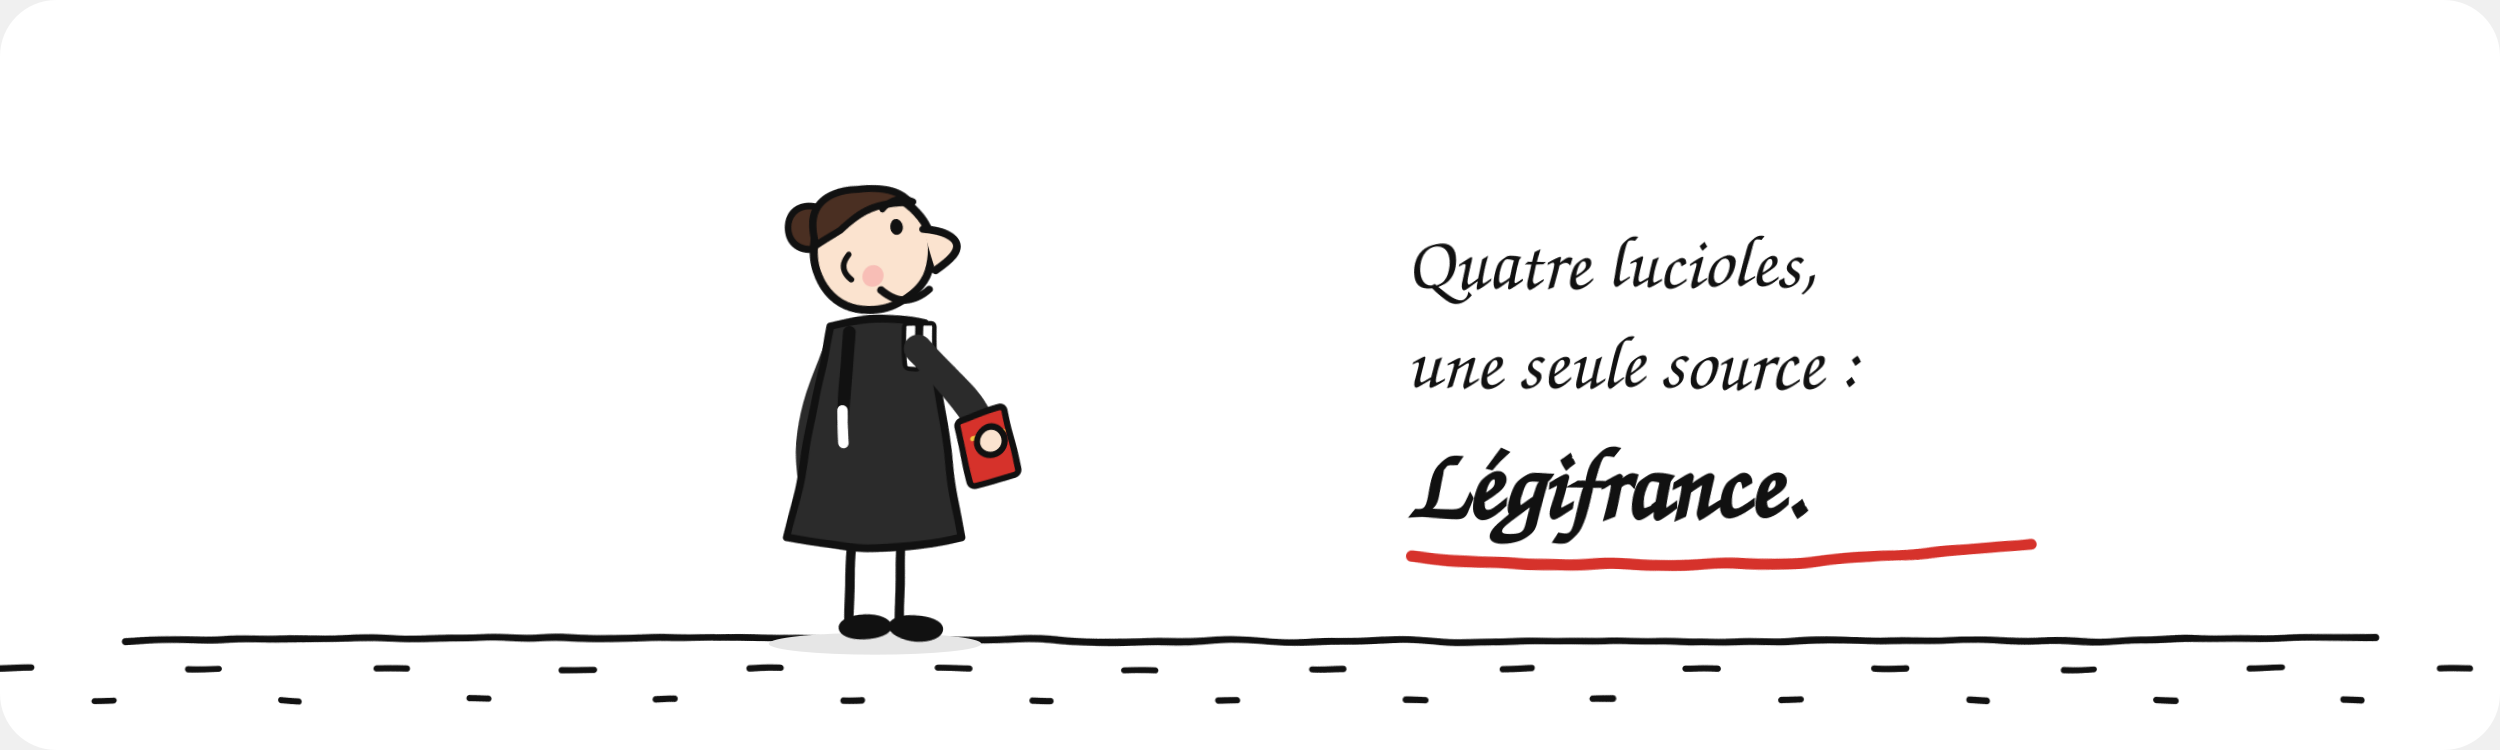
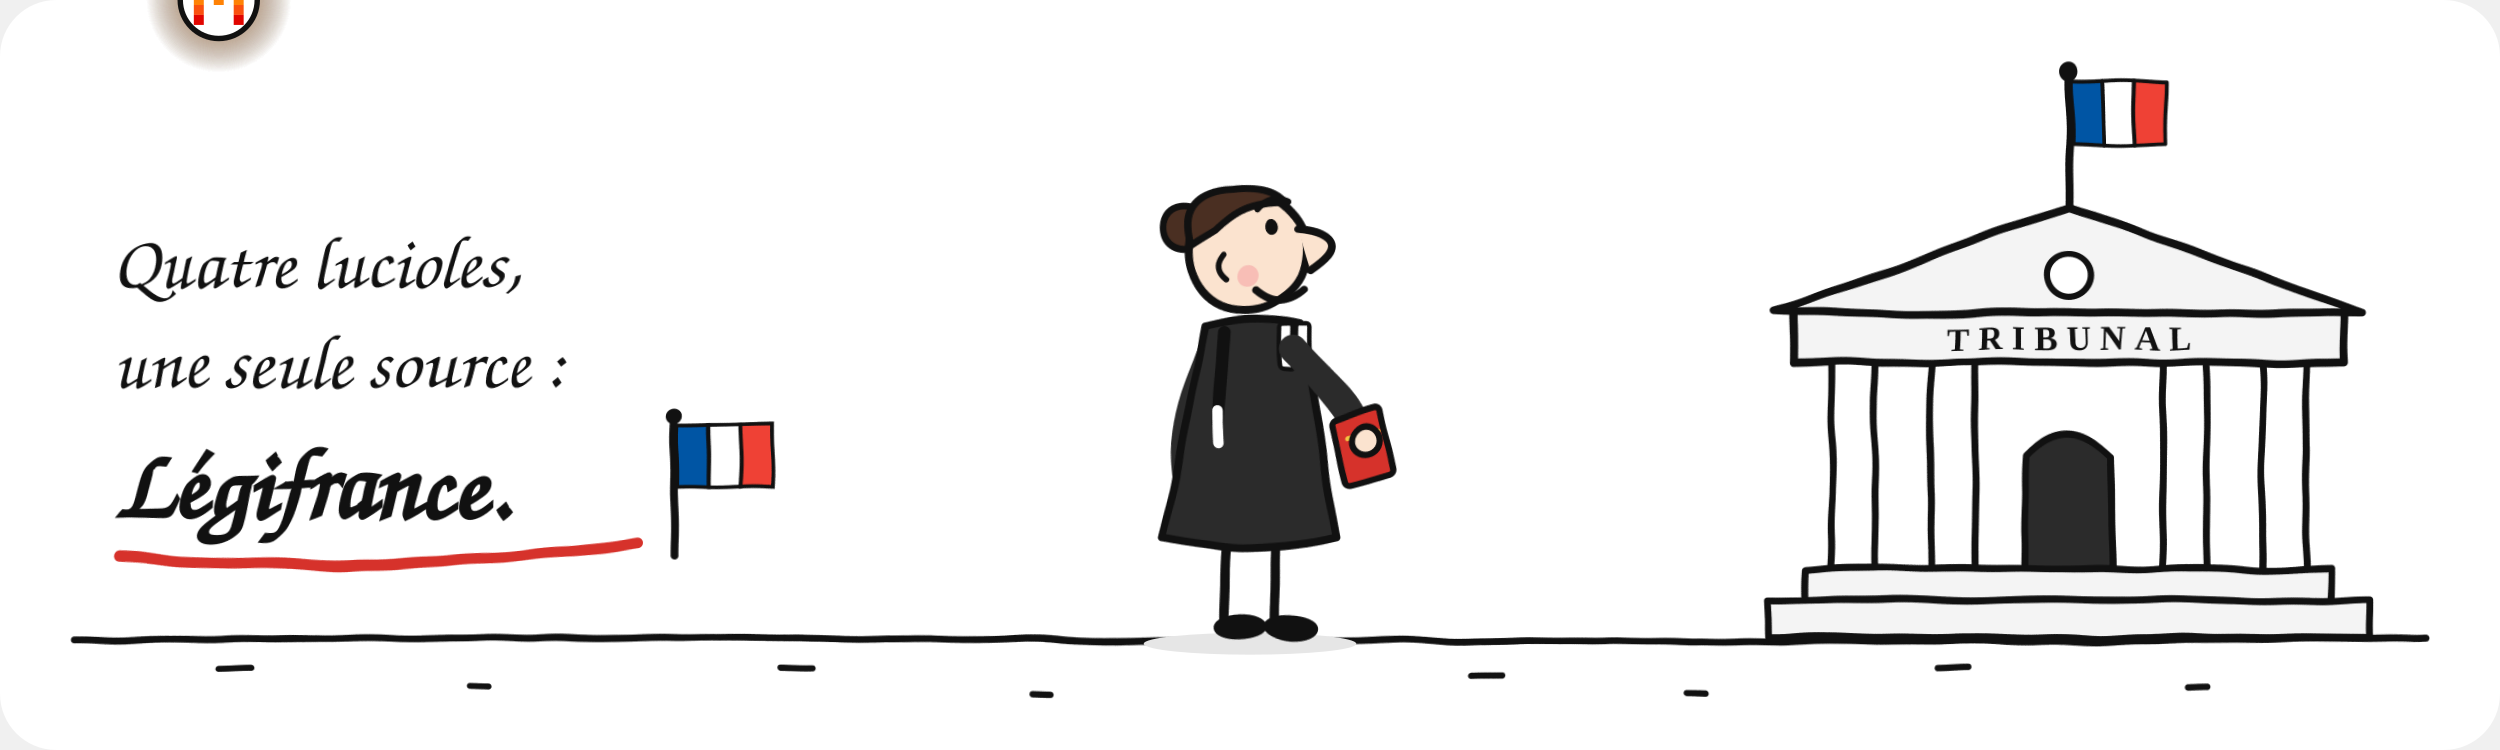
<svg xmlns="http://www.w3.org/2000/svg" viewBox="0 0 800 240" width="800" height="240" role="img" aria-labelledby="t d">
  <defs>
    <clipPath id="card">
      <rect width="800" height="240" rx="18" />
    </clipPath>
    <filter id="ink" x="-10%" y="-10%" width="120%" height="120%">
      <feTurbulence type="fractalNoise" baseFrequency="0.035" numOctaves="2" seed="1" result="n">
        <animate attributeName="seed" values="1;4;7" dur="0.36s" calcMode="discrete" repeatCount="indefinite" />
      </feTurbulence>
      <feDisplacementMap in="SourceGraphic" in2="n" scale="2.6" xChannelSelector="R" yChannelSelector="G" />
    </filter>
    <radialGradient id="glowClaude">
      <stop offset="0" stop-color="#D97757" stop-opacity="0.6" />
      <stop offset="1" stop-color="#D97757" stop-opacity="0" />
    </radialGradient>
    <radialGradient id="glowGpt">
      <stop offset="0" stop-color="#10A37F" stop-opacity="0.55" />
      <stop offset="1" stop-color="#10A37F" stop-opacity="0" />
    </radialGradient>
    <radialGradient id="glowGemini">
      <stop offset="0" stop-color="#6E7CF0" stop-opacity="0.6" />
      <stop offset="1" stop-color="#6E7CF0" stop-opacity="0" />
    </radialGradient>
    <radialGradient id="glowMistral">
      <stop offset="0" stop-color="#FF8205" stop-opacity="0.6" />
      <stop offset="1" stop-color="#FF8205" stop-opacity="0" />
    </radialGradient>
    <linearGradient id="geminiFill" x1="0" y1="1" x2="1" y2="0">
      <stop offset="0" stop-color="#4285F4" />
      <stop offset="0.6" stop-color="#9B72CB" />
      <stop offset="1" stop-color="#D96570" />
    </linearGradient>
+     <g id="flag">
+       <g stroke="#111" stroke-width="1.2">
+         <rect x="0" y="0" width="10" height="20" fill="#0055A4" />
+         <rect x="10" y="0" width="10" height="20" fill="#ffffff" />
+         <rect x="20" y="0" width="10" height="20" fill="#EF4135" />
+         <animateTransform attributeName="transform" type="skewY" values="0;-7;0;6;0" dur="1.6s" repeatCount="indefinite" />
+       </g>
+     </g>
    <g id="wings" stroke="#111" stroke-width="1.2">
      <ellipse cx="-5" cy="-11" rx="3.2" ry="5" fill="#ffffff" fill-opacity="0.85">
        <animate attributeName="ry" values="5;1.6;5" dur="0.12s" repeatCount="indefinite" />
      </ellipse>
      <ellipse cx="5" cy="-11" rx="3.2" ry="5" fill="#ffffff" fill-opacity="0.85">
        <animate attributeName="ry" values="5;1.6;5" dur="0.12s" repeatCount="indefinite" />
      </ellipse>
      <circle cx="0" cy="-9" r="2.6" fill="#111" />
      <path d="M-1 -11 l-3 -5 M1 -11 l3 -5" fill="none" />
    </g>
    <g id="ff-claude">
      <circle r="16" fill="url(#glowClaude)">
        <animate attributeName="r" values="13;18;13" dur="1.4s" repeatCount="indefinite" />
      </circle>
      <use href="#wings" />
      <circle r="8" fill="#ffffff" stroke="#111" stroke-width="1.2" />
      <path d="M2 0L7 0M1.62 1.18L5.66 4.11M0.62 1.9L2.16 6.66M-0.62 1.9L-2.16 6.66M-1.62 1.18L-5.66 4.11M-2 0L-7 0M-1.62 -1.18L-5.66 -4.11M-0.62 -1.9L-2.16 -6.66M0.62 -1.9L2.16 -6.66M1.62 -1.18L5.66 -4.11" stroke="#D97757" stroke-width="2.2" stroke-linecap="round" />
    </g>
    <g id="ff-gpt">
      <circle r="16" fill="url(#glowGpt)">
        <animate attributeName="r" values="13;18;13" dur="1.7s" repeatCount="indefinite" />
      </circle>
      <use href="#wings" />
      <circle r="8" fill="#ffffff" stroke="#111" stroke-width="1.2" />
      <g fill="none" stroke="#111" stroke-width="1.3">
        <ellipse cx="0" cy="-2.6" rx="2" ry="4.2" />
        <ellipse cx="0" cy="-2.6" rx="2" ry="4.2" transform="rotate(60)" />
        <ellipse cx="0" cy="-2.6" rx="2" ry="4.2" transform="rotate(120)" />
        <ellipse cx="0" cy="-2.6" rx="2" ry="4.2" transform="rotate(180)" />
        <ellipse cx="0" cy="-2.6" rx="2" ry="4.2" transform="rotate(240)" />
        <ellipse cx="0" cy="-2.6" rx="2" ry="4.2" transform="rotate(300)" />
      </g>
    </g>
    <g id="ff-gemini">
      <circle r="16" fill="url(#glowGemini)">
        <animate attributeName="r" values="13;18;13" dur="1.2s" repeatCount="indefinite" />
      </circle>
      <use href="#wings" />
      <circle r="8" fill="#ffffff" stroke="#111" stroke-width="1.2" />
      <path d="M0 -7 C0.8 -1.8 1.8 -0.8 7 0 C1.8 0.8 0.8 1.8 0 7 C-0.8 1.8 -1.8 0.8 -7 0 C-1.8 -0.8 -0.8 -1.8 0 -7 Z" fill="url(#geminiFill)" />
    </g>
    <g id="ff-mistral">
      <circle r="16" fill="url(#glowMistral)">
        <animate attributeName="r" values="13;18;13" dur="1.5s" repeatCount="indefinite" />
      </circle>
      <use href="#wings" />
      <circle r="8.5" fill="#ffffff" stroke="#111" stroke-width="1.2" />
      <g transform="translate(-5.5 -5.5)">
        <rect x="0" y="0" width="2.2" height="2.2" fill="#FFD800" />
        <rect x="8.8" y="0" width="2.2" height="2.2" fill="#FFD800" />
        <rect x="0" y="2.2" width="2.2" height="2.2" fill="#FFAF00" />
        <rect x="2.2" y="2.2" width="2.2" height="2.2" fill="#FFAF00" />
        <rect x="6.6" y="2.2" width="2.2" height="2.2" fill="#FFAF00" />
        <rect x="8.8" y="2.2" width="2.2" height="2.2" fill="#FFAF00" />
        <rect x="0" y="4.4" width="2.2" height="2.2" fill="#FF8205" />
        <rect x="4.4" y="4.4" width="2.2" height="2.2" fill="#FF8205" />
        <rect x="8.8" y="4.4" width="2.2" height="2.2" fill="#FF8205" />
        <rect x="0" y="6.6" width="2.2" height="2.2" fill="#FA500F" />
        <rect x="8.8" y="6.6" width="2.2" height="2.2" fill="#FA500F" />
        <rect x="0" y="8.8" width="2.2" height="2.2" fill="#E10500" />
        <rect x="8.8" y="8.8" width="2.2" height="2.2" fill="#E10500" />
      </g>
    </g>
  </defs>
  <g clip-path="url(#card)">
    <rect width="800" height="240" fill="#ffffff" />
    <g filter="url(#ink)" stroke="#111" stroke-linecap="round" fill="none">
-       <path d="M40 205 C220 202 420 208 760 204" stroke-width="2.2" />
-       <g stroke-width="2">
-         <path d="M0 214h10M60 214h10M120 214h10M180 214h10M240 214h10M300 214h10M360 214h10M420 214h10M480 214h10M540 214h10M600 214h10M660 214h10M720 214h10M780 214h10M840 214h10" />
-         <path d="M30 224h6M90 224h6M150 224h6M210 224h6M270 224h6M330 224h6M390 224h6M450 224h6M510 224h6M570 224h6M630 224h6M690 224h6M750 224h6M810 224h6" />
-         <animateTransform attributeName="transform" type="translate" values="0 0;-60 0" dur="0.9s" repeatCount="indefinite" />
-       </g>
-     </g>
-     <g transform="translate(-50 0)">
+       <path d="M24 205 C220 202 520 208 776 204" stroke-width="2.2" />
+       <path d="M70 214h10M150 220h6M250 214h10M330 222h6M470 216h10M540 222h6M620 214h10M700 220h6" stroke-width="2" />
+     </g>
+     <g filter="url(#ink)" fill="#111" font-family="'Segoe Print', 'Chalkboard SE', 'Comic Sans MS', 'Comic Neue', cursive">
+       <text x="36" y="92" font-size="24">Quatre lucioles,</text>
+       <text x="36" y="124" font-size="24">une seule source :</text>
+       <text x="36" y="166" font-size="32" font-weight="700" textLength="168" lengthAdjust="spacingAndGlyphs">Légifrance.</text>
+       <path d="M38 178 Q120 185 204 174" fill="none" stroke="#d6322b" stroke-width="3.5" stroke-linecap="round" />
+     </g>
+     <g filter="url(#ink)">
+       <line x1="216" y1="134" x2="216" y2="178" stroke="#111" stroke-width="2.4" stroke-linecap="round" />
+       <circle cx="216" cy="133" r="2.6" fill="#111" />
+       <use href="#flag" transform="translate(217 136)" />
+     </g>
+     <g filter="url(#ink)" stroke="#111" stroke-linejoin="round" stroke-linecap="round">
+       <line x1="662" y1="66" x2="662" y2="24" stroke-width="2.4" />
+       <circle cx="662" cy="23" r="2.6" fill="#111" />
+       <use href="#flag" transform="translate(663 26)" />
+       <polygon points="568,100 662,66 756,100" fill="#f4f4f4" stroke-width="2.5" />
+       <circle cx="662" cy="88" r="7" fill="#ffffff" stroke-width="2" />
+       <rect x="574" y="100" width="176" height="16" fill="#f4f4f4" stroke-width="2.5" />
+       <text x="662" y="112" text-anchor="middle" font-family="Georgia, 'Times New Roman', serif" font-size="11" font-weight="700" letter-spacing="3" fill="#111" stroke="none">TRIBUNAL</text>
+       <g fill="#ffffff" stroke-width="2.2">
+         <rect x="586" y="116" width="14" height="66" />
+         <rect x="618" y="116" width="14" height="66" />
+         <rect x="692" y="116" width="14" height="66" />
+         <rect x="724" y="116" width="14" height="66" />
+       </g>
+       <path d="M648 182 V146 Q662 132 676 146 V182" fill="#2b2b2b" stroke-width="2.2" />
+       <rect x="578" y="182" width="168" height="10" fill="#f4f4f4" stroke-width="2.2" />
+       <rect x="566" y="192" width="192" height="12" fill="#f4f4f4" stroke-width="2.2" />
+     </g>
+     <g transform="translate(70 0)">
      <ellipse cx="330" cy="206" rx="34" ry="3.5" fill="#e6e6e6" />
      <g filter="url(#ink)" stroke="#111" stroke-linecap="round" stroke-linejoin="round">
        <animateTransform attributeName="transform" type="translate" values="0 0;0 -2.5;0 0" dur="0.45s" repeatCount="indefinite" />
        <g>
          <line x1="322" y1="165" x2="322" y2="199" stroke-width="3" />
          <ellipse cx="327" cy="201" rx="8" ry="3.5" fill="#111" />
          <animateTransform attributeName="transform" type="rotate" values="22 322 165;-22 322 165;22 322 165" dur="0.9s" repeatCount="indefinite" />
        </g>
        <g>
          <line x1="338" y1="165" x2="338" y2="199" stroke-width="3" />
          <ellipse cx="343" cy="201" rx="8" ry="3.5" fill="#111" />
          <animateTransform attributeName="transform" type="rotate" values="-22 338 165;22 338 165;-22 338 165" dur="0.9s" repeatCount="indefinite" />
        </g>
        <g>
          <path d="M318 112 Q306 138 310 158" fill="none" stroke="#2b2b2b" stroke-width="9" />
          <circle cx="310" cy="160" r="4.5" fill="#fbe3cf" stroke-width="2" />
          <animateTransform attributeName="transform" type="rotate" values="-14 318 112;14 318 112;-14 318 112" dur="0.9s" repeatCount="indefinite" />
        </g>
        <path d="M316 104 Q330 100 346 104 L358 172 Q331 178 302 172 Z" fill="#2b2b2b" stroke-width="2.5" />
        <path d="M322 106 L320 136" fill="none" stroke-width="4" />
        <path d="M320 132 L320 142" fill="none" stroke="#ffffff" stroke-width="3.5" />
        <rect x="339.5" y="104" width="4.2" height="14" rx="1" fill="#ffffff" stroke-width="1.4" />
        <rect x="344.8" y="104" width="4.2" height="14" rx="1" fill="#ffffff" stroke-width="1.4" />
        <g>
          <path d="M344 112 Q360 128 366 140" fill="none" stroke="#2b2b2b" stroke-width="9" />
          <rect x="358" y="132" width="16" height="22" rx="1.5" fill="#d6322b" stroke-width="2" transform="rotate(-15 366 143)" />
          <line x1="361" y1="140" x2="371" y2="138" stroke="#f5c542" stroke-width="1.6" />
          <circle cx="367" cy="141" r="4.5" fill="#fbe3cf" stroke-width="2" />
          <animateTransform attributeName="transform" type="rotate" values="4 344 112;-4 344 112;4 344 112" dur="0.9s" repeatCount="indefinite" />
        </g>
        <g transform="rotate(-8 332 100)">
          <circle cx="313" cy="70" r="7" fill="#4a2f22" stroke-width="2.2" />
          <circle cx="332" cy="80" r="19" fill="#fbe3cf" stroke-width="2.5" />
          <path d="M314 76 Q312 58 330 60 Q342 60 346 66 Q332 64 322 72 Z" fill="#4a2f22" stroke-width="2.2" />
          <path d="M349 75 Q368 80 351 89" fill="#fbe3cf" stroke-width="2.5" />
          <path d="M324 80 Q320 84 324 88" fill="none" stroke-width="1.8" />
          <path d="M337 67 Q342 63 347 66" fill="none" stroke-width="2" />
          <ellipse cx="341" cy="73" rx="2" ry="2.6" fill="#111" stroke="none">
            <animate attributeName="ry" values="2.6;2.6;0.4;2.6" keyTimes="0;0.9;0.95;1" dur="3.6s" repeatCount="indefinite" />
          </ellipse>
          <circle cx="331" cy="88" r="3.5" fill="#f6a5a5" stroke="none" opacity="0.6" />
          <path d="M333 93 Q340 101 348 95" fill="none" stroke-width="2.4" />
        </g>
      </g>
      <g>
        <g>
          <use href="#ff-claude" transform="scale(1.45)" />
          <animateTransform attributeName="transform" type="translate" values="0 0;0 -4;0 0" dur="1.1s" repeatCount="indefinite" />
        </g>
        <animateMotion dur="7s" begin="0s" repeatCount="indefinite" path="M258 46 a80 14 0 1 1 160 0 a80 14 0 1 1 -160 0" />
      </g>
      <g>
        <g>
          <use href="#ff-gpt" transform="scale(1.45)" />
          <animateTransform attributeName="transform" type="translate" values="0 0;0 -4;0 0" dur="1.3s" repeatCount="indefinite" />
        </g>
        <animateMotion dur="8.5s" begin="-3s" repeatCount="indefinite" path="M270 44 a66 12 0 1 0 132 0 a66 12 0 1 0 -132 0" />
      </g>
      <g>
        <g>
          <use href="#ff-gemini" transform="scale(1.45)" />
          <animateTransform attributeName="transform" type="translate" values="0 0;0 -4;0 0" dur="0.9s" repeatCount="indefinite" />
        </g>
        <animateMotion dur="6.2s" begin="-3.1s" repeatCount="indefinite" path="M250 50 a90 12 0 1 1 180 0 a90 12 0 1 1 -180 0" />
      </g>
      <g>
        <g>
          <use href="#ff-mistral" transform="scale(1.45)" />
          <animateTransform attributeName="transform" type="translate" values="0 0;0 -4;0 0" dur="1.2s" repeatCount="indefinite" />
        </g>
        <animateMotion dur="7.6s" begin="-5.7s" repeatCount="indefinite" path="M278 42 a56 10 0 1 0 112 0 a56 10 0 1 0 -112 0" />
      </g>
    </g>
-     <g filter="url(#ink)" fill="#111" font-family="'Segoe Print', 'Chalkboard SE', 'Comic Sans MS', 'Comic Neue', cursive">
-       <text x="450" y="92" font-size="24">Quatre lucioles,</text>
-       <text x="450" y="124" font-size="24">une seule source :</text>
-       <text x="450" y="166" font-size="32" font-weight="700">Légifrance.</text>
-       <path d="M452 178 Q550 185 650 174" fill="none" stroke="#d6322b" stroke-width="3.5" stroke-linecap="round" />
-     </g>
  </g>
</svg>
